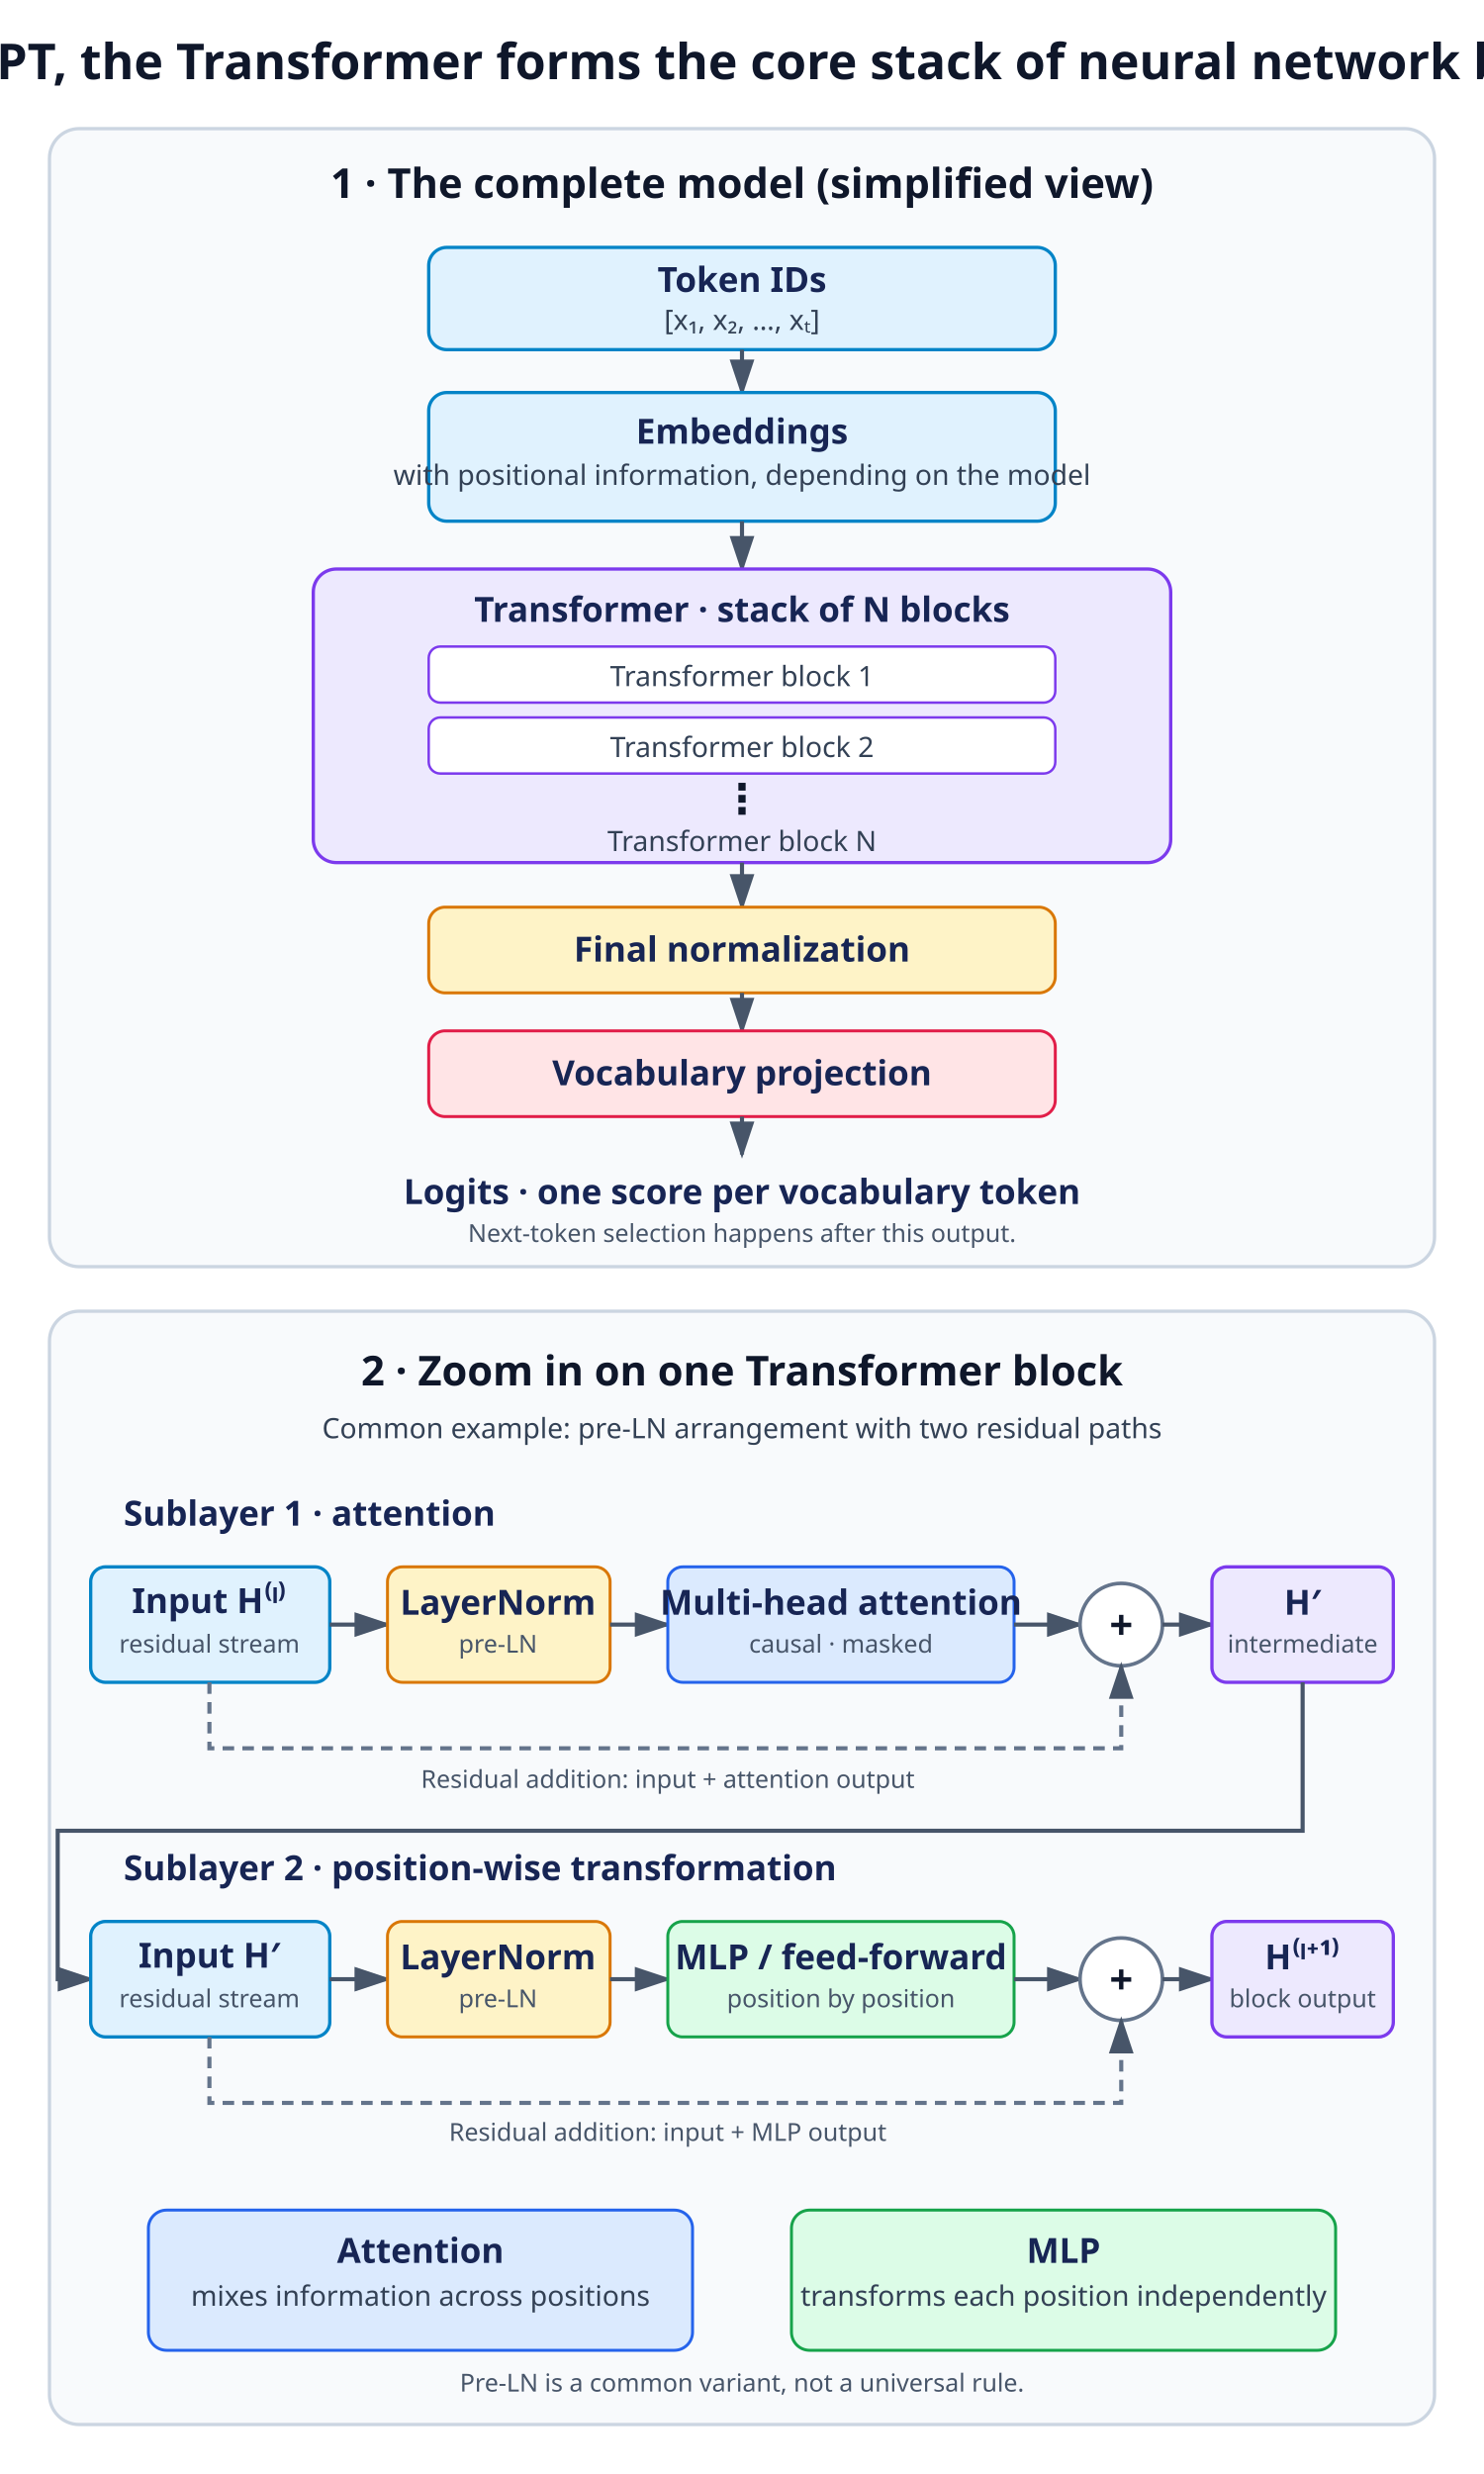
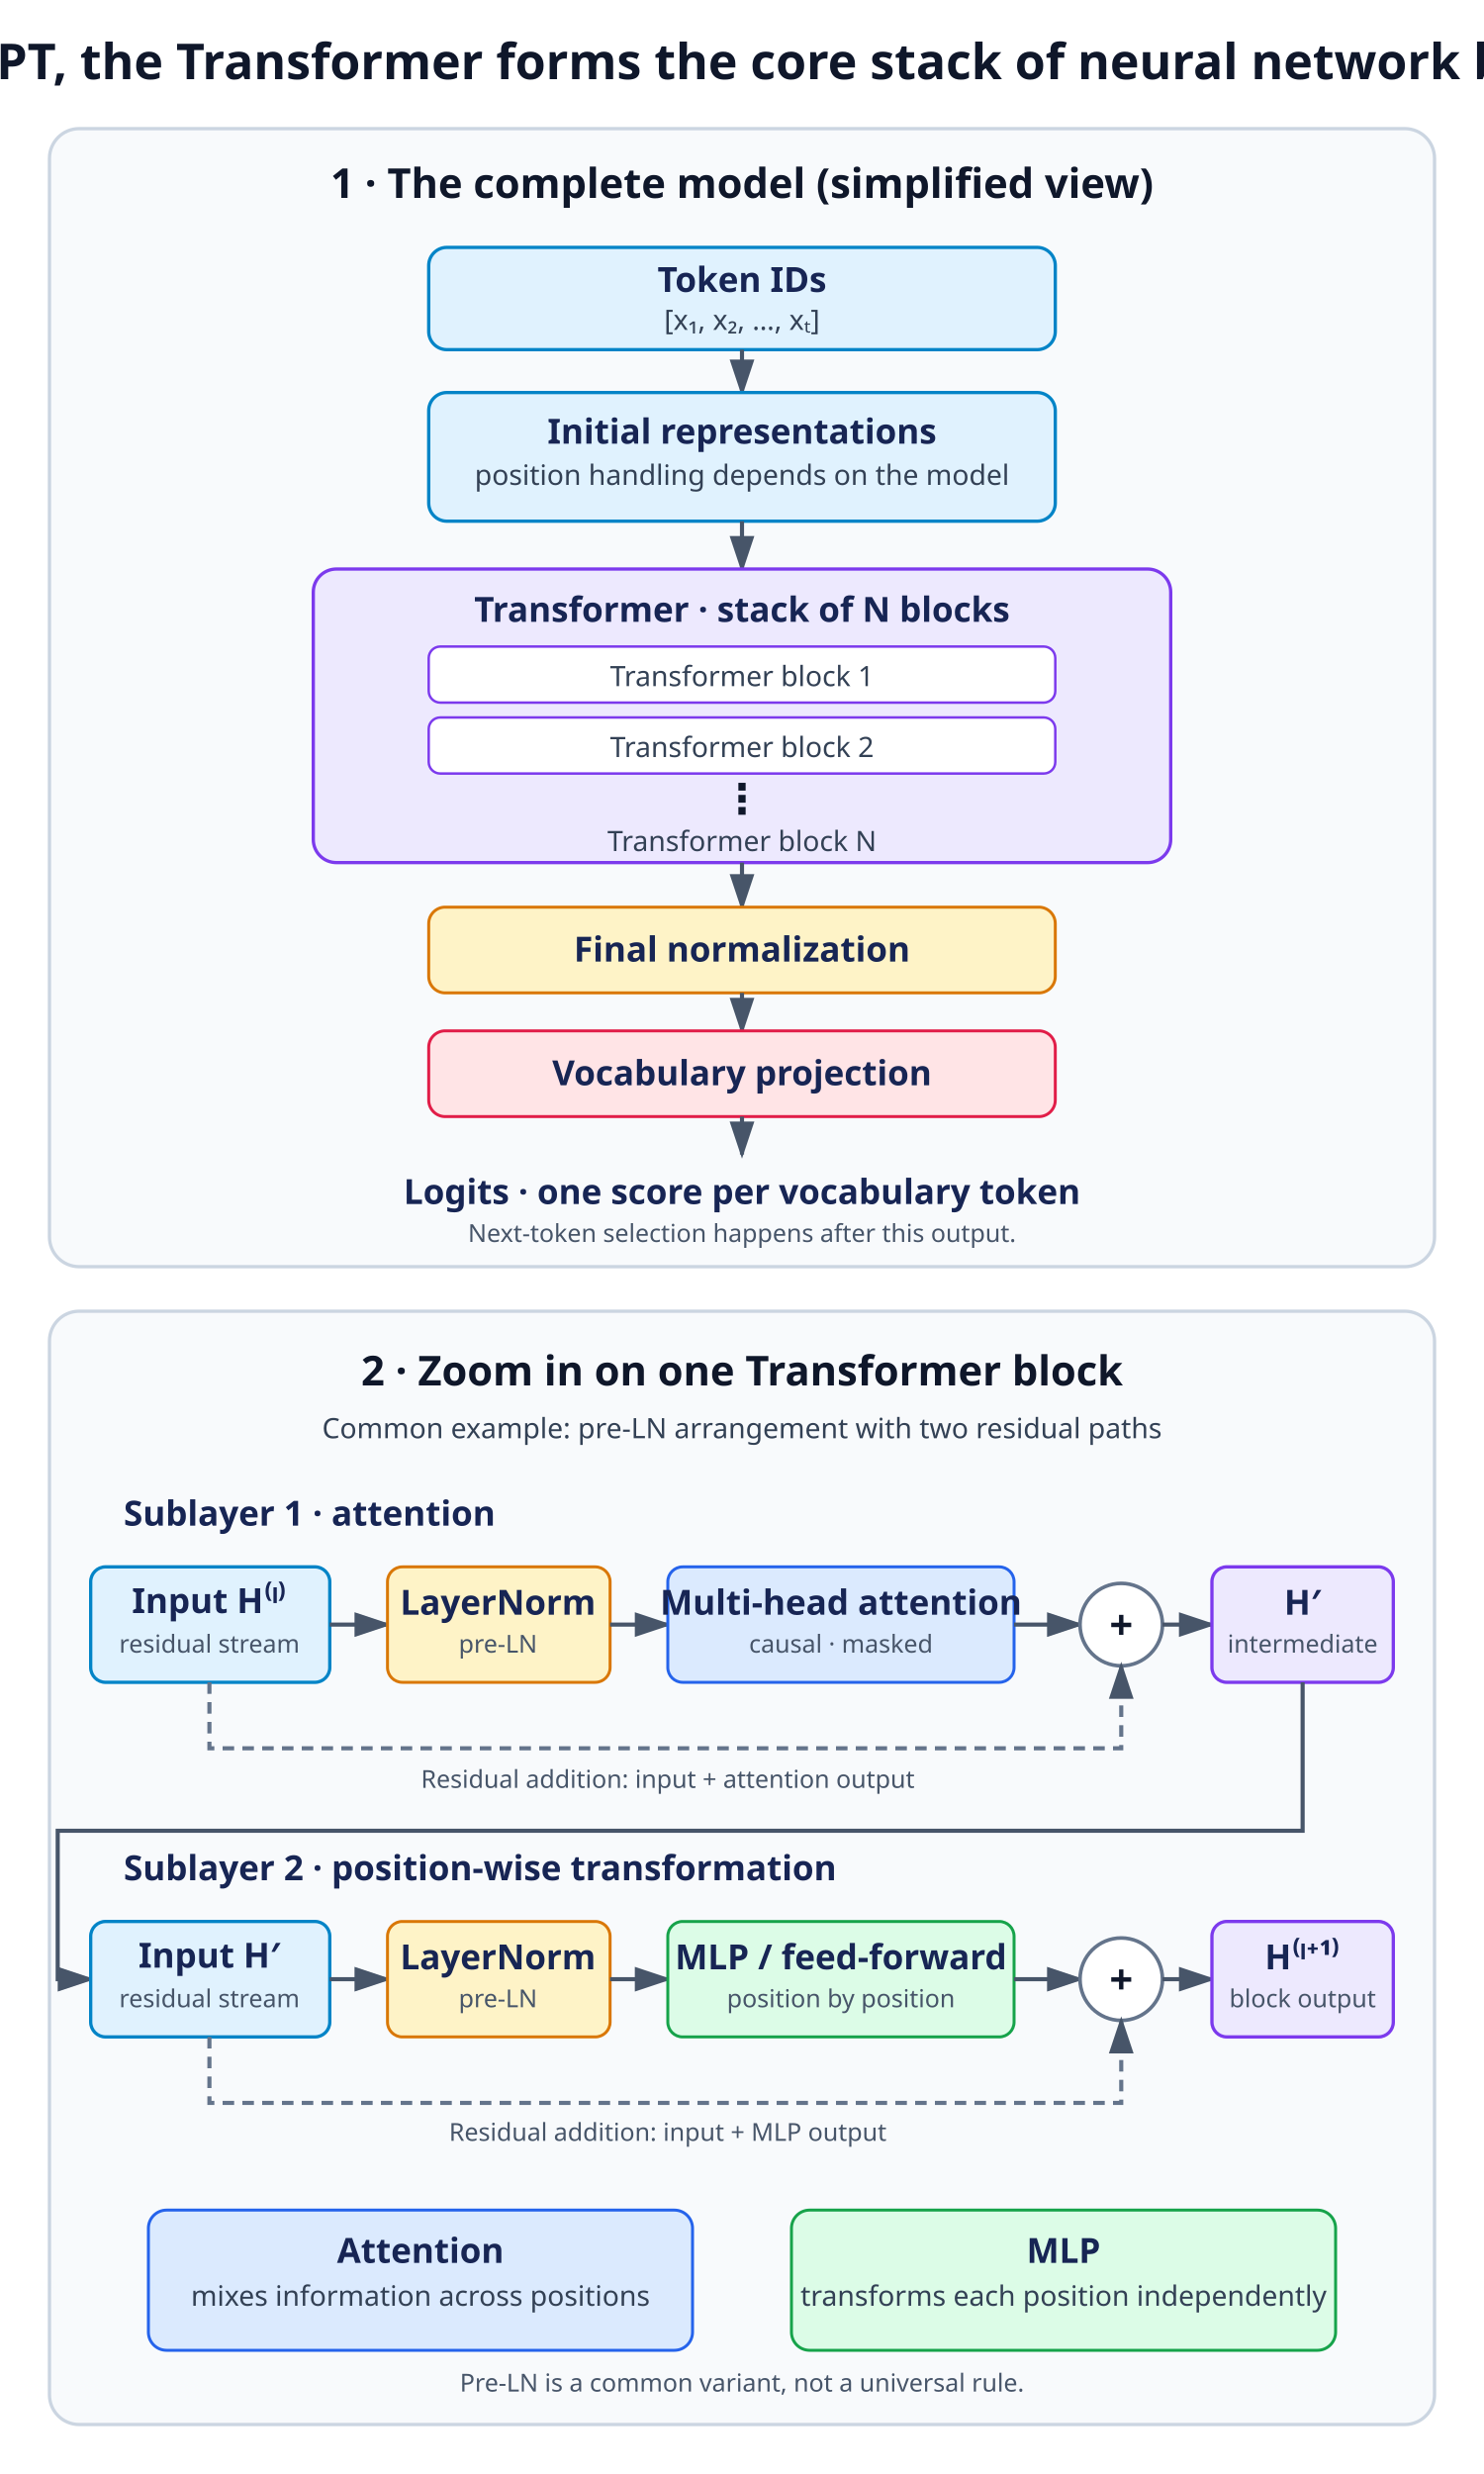
<svg xmlns="http://www.w3.org/2000/svg" width="900" height="1500" viewBox="0 0 900 1500" role="img" aria-labelledby="title desc">
  <defs>
    <marker id="arr" markerWidth="10" markerHeight="10" refX="8" refY="3" orient="auto">
      <path d="M0 0L0 6L9 3z" fill="#475569" />
    </marker>
    <style>
 .title{font:700 30px system-ui,sans-serif;fill:#0f172a}.head{font:700 25px system-ui,sans-serif;fill:#0f172a}
 .label{font:650 21px system-ui,sans-serif;fill:#172554}.small{font:17px system-ui,sans-serif;fill:#334155}.note{font:15px system-ui,sans-serif;fill:#475569}
 .panel{fill:#f8fafc;stroke:#cbd5e1;stroke-width:2}.input{fill:#e0f2fe;stroke:#0284c7;stroke-width:2}.stack{fill:#ede9fe;stroke:#7c3aed;stroke-width:2}.norm{fill:#fef3c7;stroke:#d97706;stroke-width:1.8}.attn{fill:#dbeafe;stroke:#2563eb;stroke-width:1.8}.mlp{fill:#dcfce7;stroke:#16a34a;stroke-width:1.8}.out{fill:#ffe4e6;stroke:#e11d48;stroke-width:1.8}.arrow{stroke:#475569;stroke-width:2.5;fill:none;marker-end:url(#arr)}.residual{stroke:#64748b;stroke-width:2.5;fill:none;marker-end:url(#arr);stroke-dasharray:7 5}
 </style>
  </defs>
  <rect width="900" height="1500" fill="#ffffff" />
  <text x="450" y="48" text-anchor="middle" class="title">In a GPT, the Transformer forms the core stack of neural network blocks</text>
  <rect x="30" y="78" width="840" height="690" rx="18" class="panel" />
  <text x="450" y="120" text-anchor="middle" class="head">1 · The complete model (simplified view)</text>
  <rect x="260" y="150" width="380" height="62" rx="11" class="input" />
  <text x="450" y="177" text-anchor="middle" class="label">Token IDs</text>
  <text x="450" y="200" text-anchor="middle" class="small">[x₁, x₂, …, xₜ]</text>
  <path d="M450 212V238" class="arrow" />
  <rect x="260" y="238" width="380" height="78" rx="11" class="input" />
-   <text x="450" y="269" text-anchor="middle" class="label">Embeddings</text>
-   <text x="450" y="294" text-anchor="middle" class="small">with positional information, depending on the model</text>
+   <text x="450" y="269" text-anchor="middle" class="label">Initial representations</text>
+   <text x="450" y="294" text-anchor="middle" class="small">position handling depends on the model</text>
  <path d="M450 316V345" class="arrow" />
  <rect x="190" y="345" width="520" height="178" rx="14" class="stack" />
  <text x="450" y="377" text-anchor="middle" class="label">Transformer · stack of N blocks</text>
  <rect x="260" y="392" width="380" height="34" rx="7" fill="#ffffff" stroke="#7c3aed" stroke-width="1.5" />
  <text x="450" y="416" text-anchor="middle" class="small">Transformer block 1</text>
  <rect x="260" y="435" width="380" height="34" rx="7" fill="#ffffff" stroke="#7c3aed" stroke-width="1.5" />
  <text x="450" y="459" text-anchor="middle" class="small">Transformer block 2</text>
  <text x="450" y="493" text-anchor="middle" class="head">⋮</text>
  <text x="450" y="516" text-anchor="middle" class="small">Transformer block N</text>
  <path d="M450 523V550" class="arrow" />
  <rect x="260" y="550" width="380" height="52" rx="10" class="norm" />
  <text x="450" y="583" text-anchor="middle" class="label">Final normalization</text>
  <path d="M450 602V625" class="arrow" />
  <rect x="260" y="625" width="380" height="52" rx="10" class="out" />
  <text x="450" y="658" text-anchor="middle" class="label">Vocabulary projection</text>
  <path d="M450 677V700" class="arrow" />
  <text x="450" y="730" text-anchor="middle" class="label">Logits · one score per vocabulary token</text>
  <text x="450" y="753" text-anchor="middle" class="note">Next-token selection happens after this output.</text>
  <rect x="30" y="795" width="840" height="675" rx="18" class="panel" />
  <text x="450" y="840" text-anchor="middle" class="head">2 · Zoom in on one Transformer block</text>
  <text x="450" y="872" text-anchor="middle" class="small">Common example: pre-LN arrangement with two residual paths</text>
  <text x="75" y="925" class="label">Sublayer 1 · attention</text>
  <rect x="55" y="950" width="145" height="70" rx="9" class="input" />
  <text x="127" y="978" text-anchor="middle" class="label">Input H⁽ˡ⁾</text>
  <text x="127" y="1002" text-anchor="middle" class="note">residual stream</text>
  <path d="M200 985H235" class="arrow" />
  <rect x="235" y="950" width="135" height="70" rx="9" class="norm" />
  <text x="302" y="979" text-anchor="middle" class="label">LayerNorm</text>
  <text x="302" y="1002" text-anchor="middle" class="note">pre-LN</text>
  <path d="M370 985H405" class="arrow" />
  <rect x="405" y="950" width="210" height="70" rx="9" class="attn" />
  <text x="510" y="979" text-anchor="middle" class="label">Multi-head attention</text>
  <text x="510" y="1002" text-anchor="middle" class="note">causal · masked</text>
  <path d="M615 985H655" class="arrow" />
  <circle cx="680" cy="985" r="25" fill="#ffffff" stroke="#64748b" stroke-width="2.2" />
  <text x="680" y="994" text-anchor="middle" class="head">+</text>
  <path d="M127 1020V1060H680V1010" class="residual" />
  <text x="405" y="1084" text-anchor="middle" class="note">Residual addition: input + attention output</text>
  <path d="M705 985H735" class="arrow" />
  <rect x="735" y="950" width="110" height="70" rx="9" class="stack" />
  <text x="790" y="979" text-anchor="middle" class="label">H′</text>
  <text x="790" y="1002" text-anchor="middle" class="note">intermediate</text>
  <path d="M790 1020V1110H35V1200H55" class="arrow" />
  <text x="75" y="1140" class="label">Sublayer 2 · position-wise transformation</text>
  <rect x="55" y="1165" width="145" height="70" rx="9" class="input" />
  <text x="127" y="1193" text-anchor="middle" class="label">Input H′</text>
  <text x="127" y="1217" text-anchor="middle" class="note">residual stream</text>
  <path d="M200 1200H235" class="arrow" />
  <rect x="235" y="1165" width="135" height="70" rx="9" class="norm" />
  <text x="302" y="1194" text-anchor="middle" class="label">LayerNorm</text>
  <text x="302" y="1217" text-anchor="middle" class="note">pre-LN</text>
  <path d="M370 1200H405" class="arrow" />
  <rect x="405" y="1165" width="210" height="70" rx="9" class="mlp" />
  <text x="510" y="1194" text-anchor="middle" class="label">MLP / feed-forward</text>
  <text x="510" y="1217" text-anchor="middle" class="note">position by position</text>
  <path d="M615 1200H655" class="arrow" />
  <circle cx="680" cy="1200" r="25" fill="#ffffff" stroke="#64748b" stroke-width="2.2" />
  <text x="680" y="1209" text-anchor="middle" class="head">+</text>
  <path d="M127 1235V1275H680V1225" class="residual" />
  <text x="405" y="1298" text-anchor="middle" class="note">Residual addition: input + MLP output</text>
  <path d="M705 1200H735" class="arrow" />
  <rect x="735" y="1165" width="110" height="70" rx="9" class="stack" />
  <text x="790" y="1194" text-anchor="middle" class="label">H⁽ˡ⁺¹⁾</text>
  <text x="790" y="1217" text-anchor="middle" class="note">block output</text>
  <rect x="90" y="1340" width="330" height="85" rx="11" class="attn" />
  <text x="255" y="1372" text-anchor="middle" class="label">Attention</text>
  <text x="255" y="1398" text-anchor="middle" class="small">mixes information across positions</text>
  <rect x="480" y="1340" width="330" height="85" rx="11" class="mlp" />
  <text x="645" y="1372" text-anchor="middle" class="label">MLP</text>
  <text x="645" y="1398" text-anchor="middle" class="small">transforms each position independently</text>
  <text x="450" y="1450" text-anchor="middle" class="note">Pre-LN is a common variant, not a universal rule.</text>
</svg>
